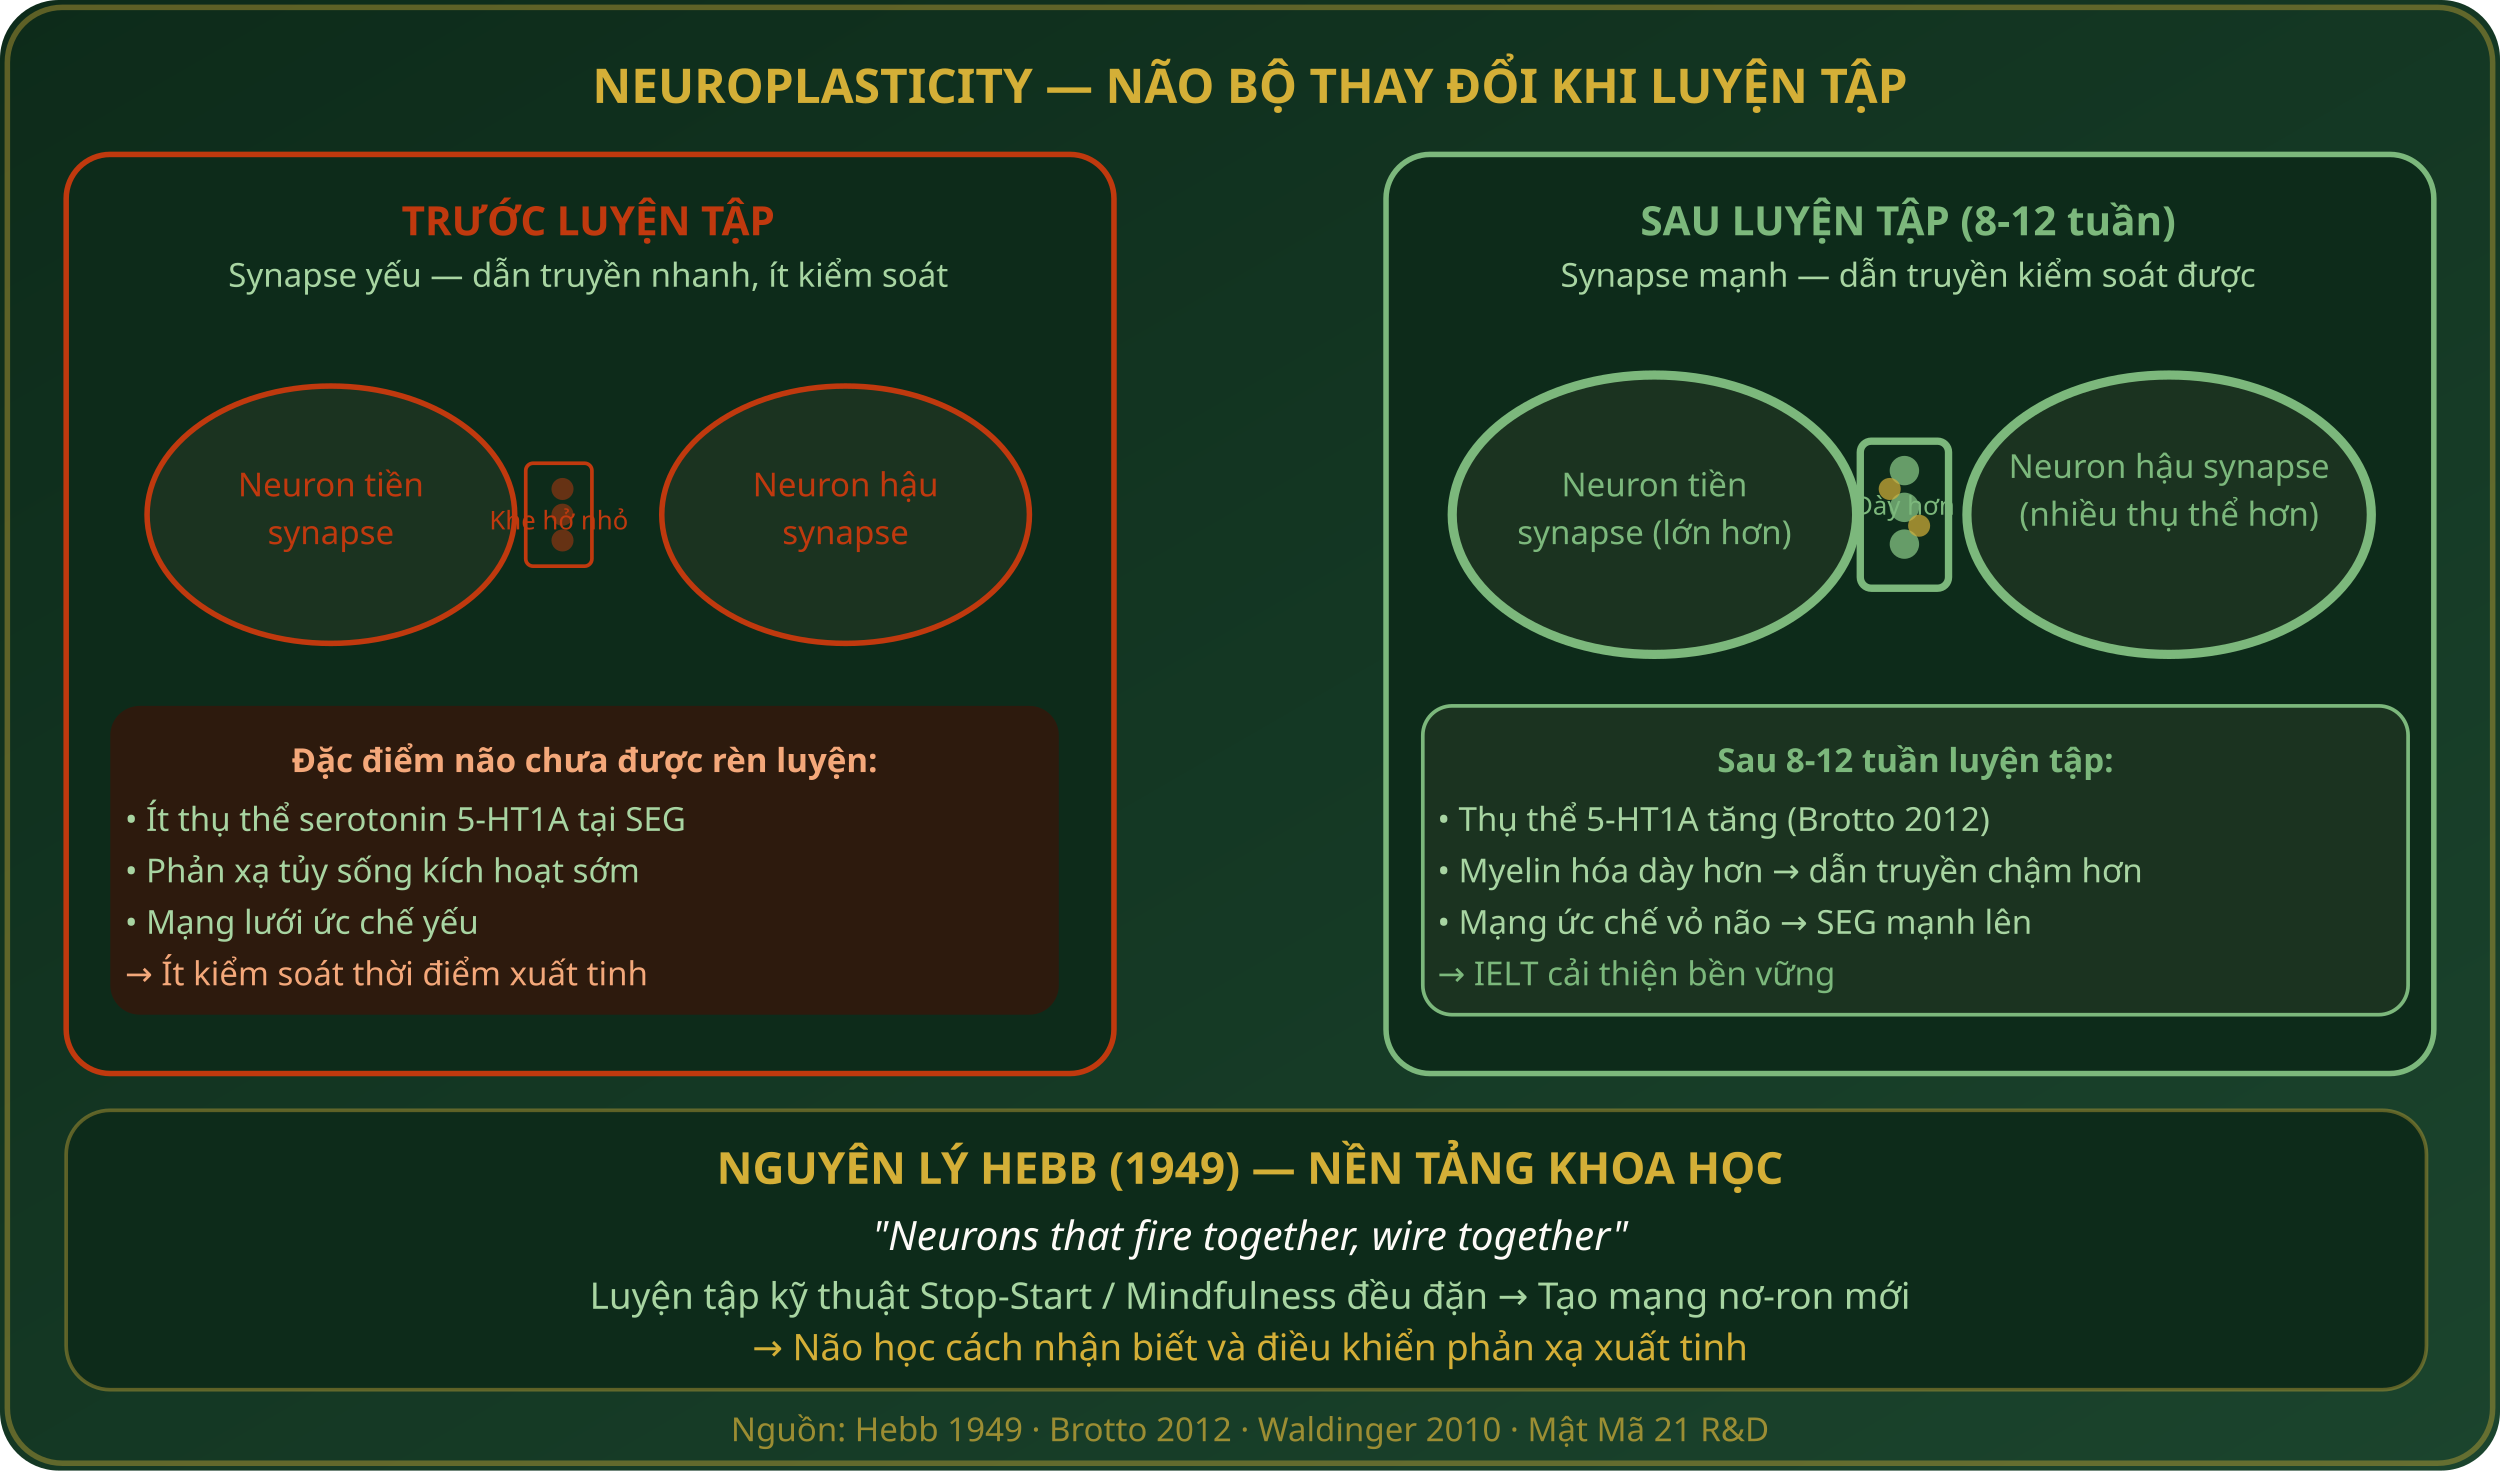
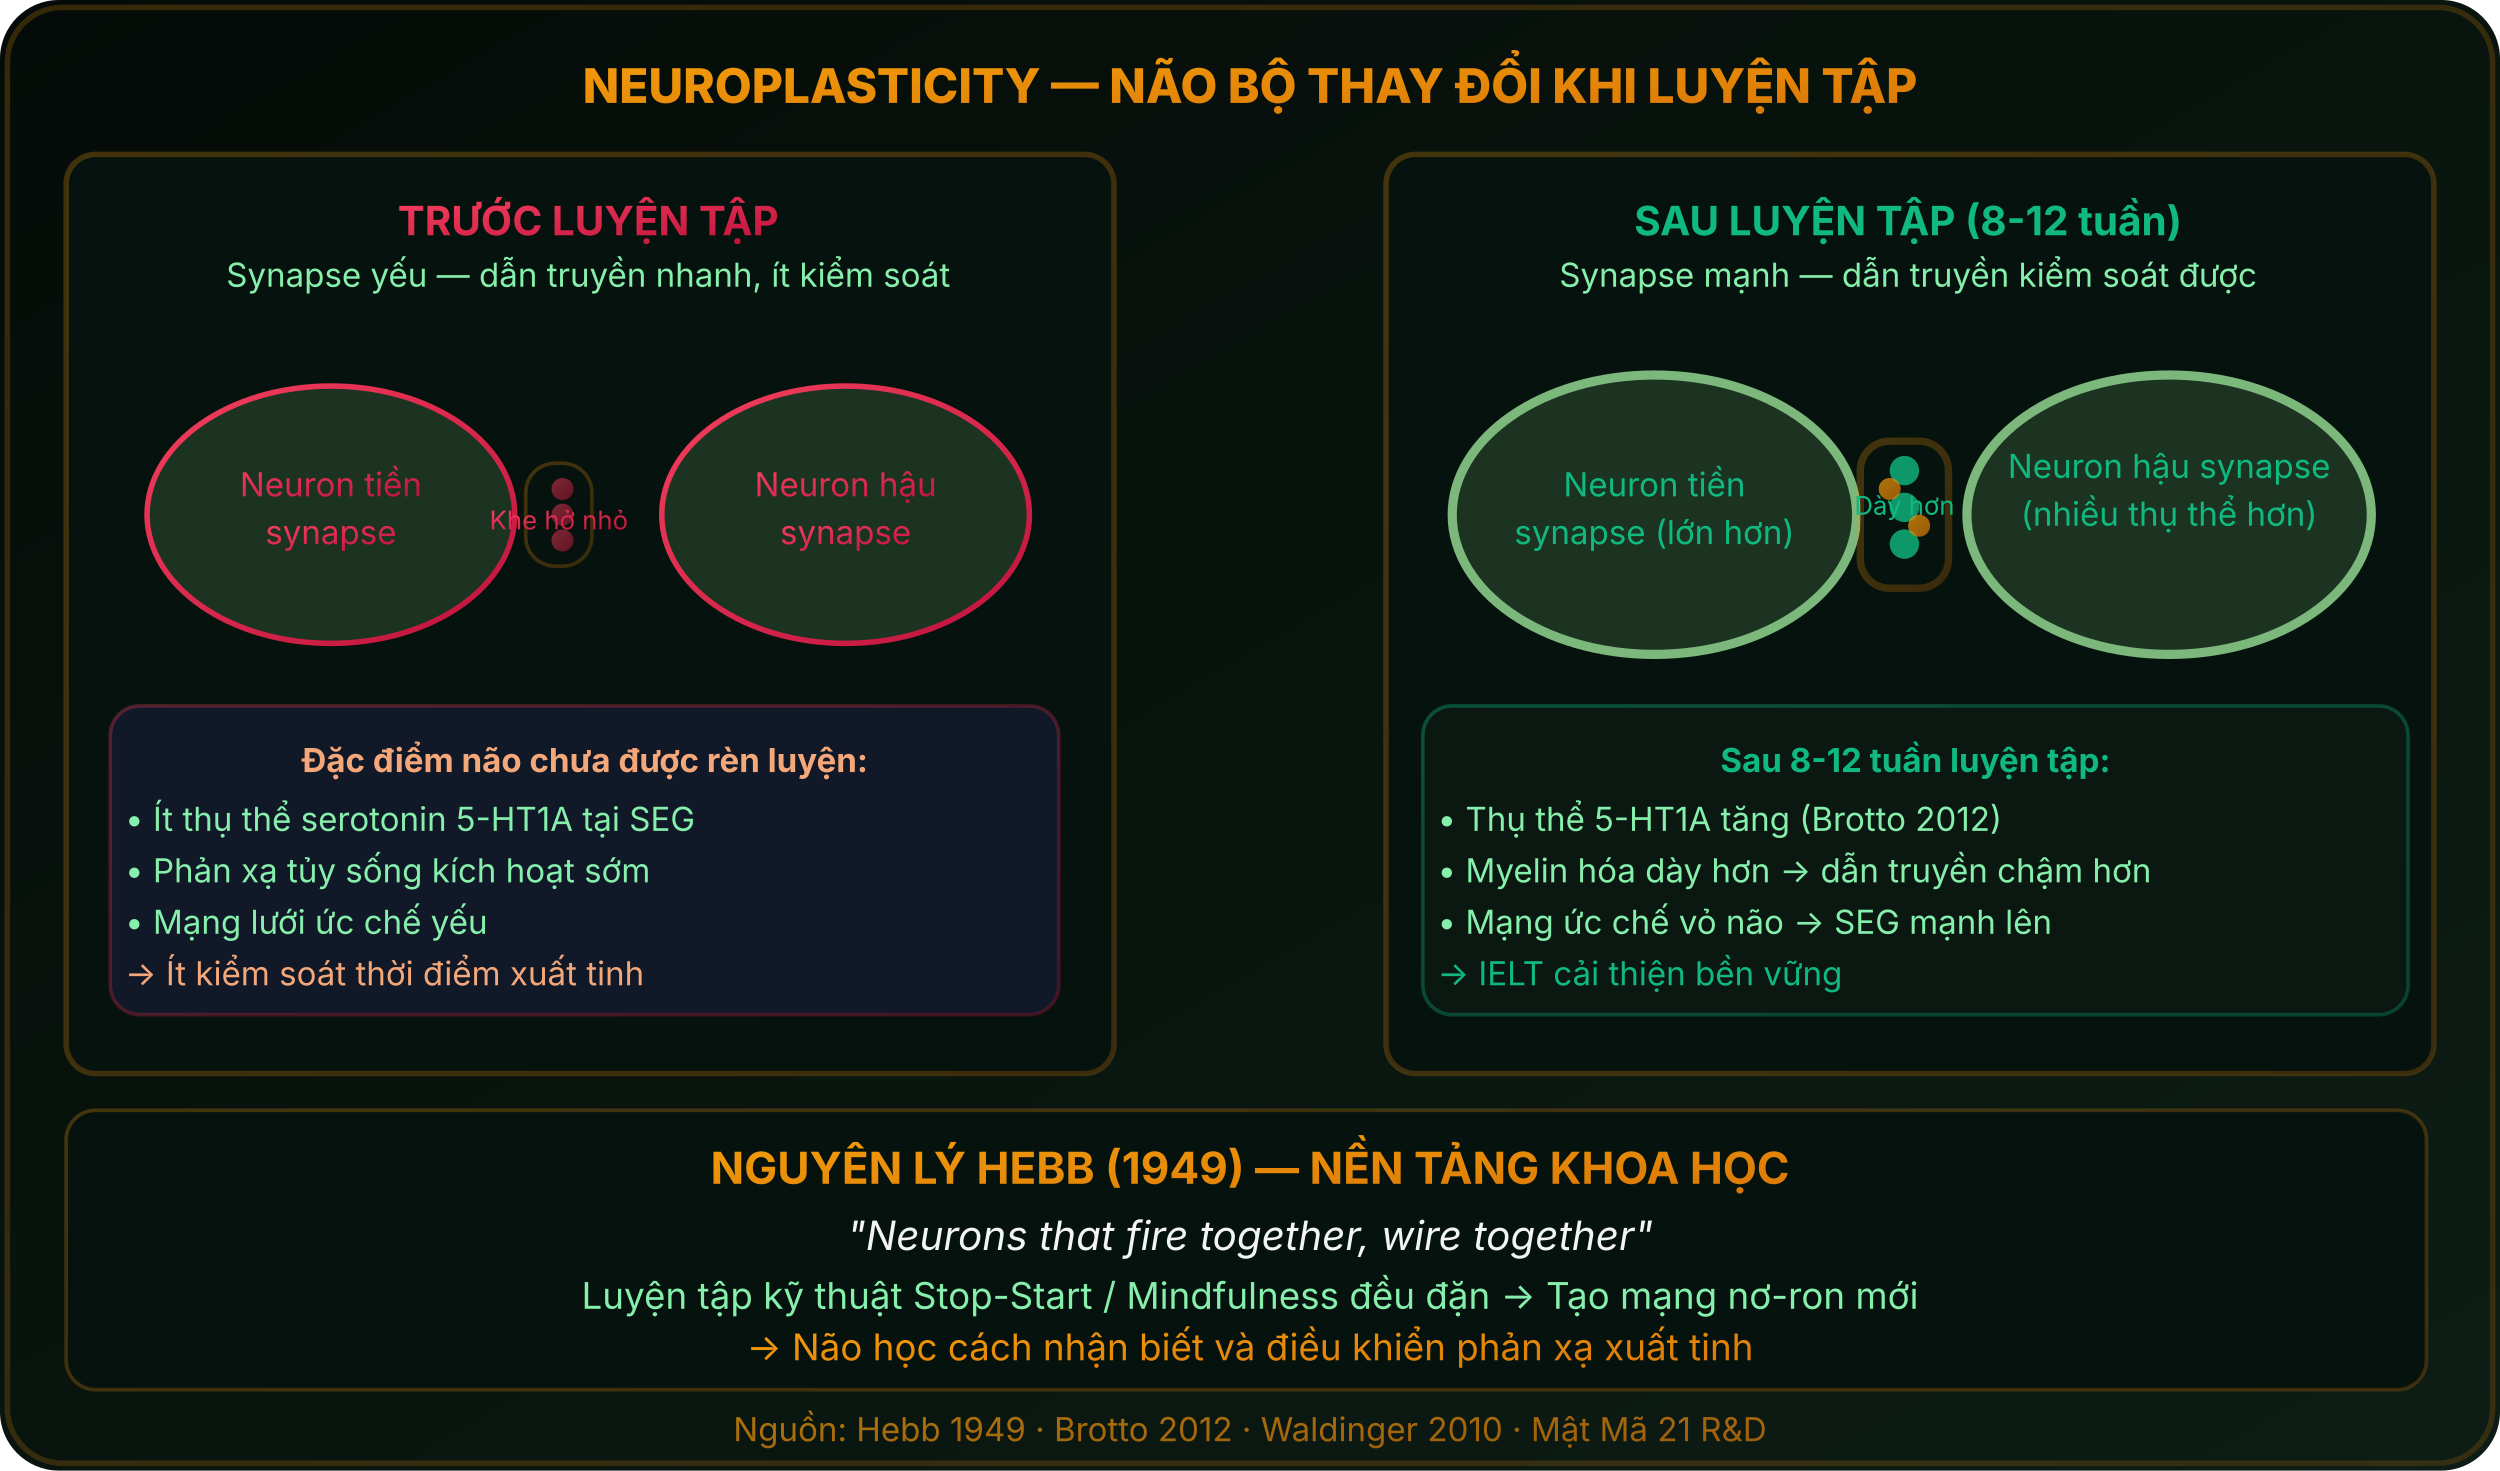
<svg xmlns="http://www.w3.org/2000/svg" viewBox="0 0 680 400" width="100%" height="100%">
  <defs>
+     <style>
+       text {
+         text-rendering: optimizeLegibility;
+         -webkit-font-smoothing: antialiased;
+         font-family: 'Plus Jakarta Sans', 'Inter', system-ui, -apple-system, sans-serif;
+       }
+       .title-text {
+         font-weight: 800;
+         letter-spacing: 1.5px;
+       }
+       .glow-path {
+         filter: url(#glow-filter);
+       }
+     </style>
+     <filter id="glow-filter" x="-20%" y="-20%" width="140%" height="140%">
+       <feGaussianBlur stdDeviation="3" result="blur" />
+       <feMerge>
+         <feMergeNode in="blur" />
+         <feMergeNode in="SourceGraphic" />
+       </feMerge>
+     </filter>
+     <linearGradient id="obsidian-bg" x1="0%" y1="0%" x2="100%" y2="100%">
+       <stop offset="0%" stop-color="#050B08" />
+       <stop offset="100%" stop-color="#0D1D15" />
+     </linearGradient>
+     <linearGradient id="neon-gold" x1="0%" y1="0%" x2="100%" y2="100%">
+       <stop offset="0%" stop-color="#F59E0B" />
+       <stop offset="100%" stop-color="#D97706" />
+     </linearGradient>
+     <linearGradient id="neon-red" x1="0%" y1="0%" x2="100%" y2="100%">
+       <stop offset="0%" stop-color="#F43F5E" />
+       <stop offset="100%" stop-color="#BE123C" />
+     </linearGradient>
+     <linearGradient id="neon-cyan" x1="0%" y1="0%" x2="100%" y2="100%">
+       <stop offset="0%" stop-color="#06B6D4" />
+       <stop offset="100%" stop-color="#0891B2" />
+     </linearGradient>
+     <linearGradient id="neon-green" x1="0%" y1="0%" x2="100%" y2="100%">
+       <stop offset="0%" stop-color="#10B981" />
+       <stop offset="100%" stop-color="#059669" />
+     </linearGradient>
    <linearGradient id="bg" x1="0%" y1="0%" x2="100%" y2="100%">
      <stop offset="0%" stop-color="#0D2B1A" />
      <stop offset="100%" stop-color="#1B442D" />
    </linearGradient>
    <marker id="arr" markerWidth="8" markerHeight="8" refX="6" refY="3" orient="auto">
-       <path d="M0,0 L0,6 L8,3 z" fill="#D4AF37" />
+       <path d="M0,0 L0,6 L8,3 z" fill="url(#neon-gold)" />
    </marker>
    <marker id="arr-blue" markerWidth="8" markerHeight="8" refX="6" refY="3" orient="auto">
-       <path d="M0,0 L0,6 L8,3 z" fill="#4A9EBF" />
+       <path d="M0,0 L0,6 L8,3 z" fill="url(#neon-cyan)" />
    </marker>
  </defs>
-   <rect width="680" height="400" rx="16" fill="url(#bg)" />
-   <rect x="2" y="2" width="676" height="396" rx="15" fill="none" stroke="#D4AF37" stroke-width="1.5" stroke-opacity="0.4" />
-   <text x="340" y="28" font-family="system-ui,sans-serif" font-size="13" font-weight="800" fill="#D4AF37" text-anchor="middle">NEUROPLASTICITY — NÃO BỘ THAY ĐỔI KHI LUYỆN TẬP</text>
-   <rect x="18" y="42" width="285" height="250" rx="12" fill="#0D2B1A" stroke="#C0390E" stroke-width="1.5" />
-   <text x="160" y="64" font-family="system-ui,sans-serif" font-size="11" font-weight="700" fill="#C0390E" text-anchor="middle">TRƯỚC LUYỆN TẬP</text>
-   <text x="160" y="78" font-family="system-ui,sans-serif" font-size="9" fill="#A8D5A2" text-anchor="middle">Synapse yếu — dẫn truyền nhanh, ít kiểm soát</text>
-   <ellipse cx="90" cy="140" rx="50" ry="35" fill="#1B3320" stroke="#C0390E" stroke-width="1.5" />
-   <text x="90" y="135" font-family="system-ui,sans-serif" font-size="9" fill="#C0390E" text-anchor="middle">Neuron tiền</text>
-   <text x="90" y="148" font-family="system-ui,sans-serif" font-size="9" fill="#C0390E" text-anchor="middle">synapse</text>
-   <rect x="143" y="126" width="18" height="28" rx="2" fill="#0D2B1A" stroke="#C0390E" stroke-width="1" />
-   <text x="152" y="144" font-family="system-ui,sans-serif" font-size="7" fill="#C0390E" text-anchor="middle">Khe hở nhỏ</text>
-   <circle cx="153" cy="133" r="3" fill="#C0390E" opacity="0.5" />
-   <circle cx="153" cy="140" r="3" fill="#C0390E" opacity="0.5" />
-   <circle cx="153" cy="147" r="3" fill="#C0390E" opacity="0.5" />
-   <ellipse cx="230" cy="140" rx="50" ry="35" fill="#1B3320" stroke="#C0390E" stroke-width="1.5" />
-   <text x="230" y="135" font-family="system-ui,sans-serif" font-size="9" fill="#C0390E" text-anchor="middle">Neuron hậu</text>
-   <text x="230" y="148" font-family="system-ui,sans-serif" font-size="9" fill="#C0390E" text-anchor="middle">synapse</text>
-   <rect x="30" y="192" width="258" height="84" rx="8" fill="#2D1A0D" />
-   <text x="159" y="210" font-family="system-ui,sans-serif" font-size="9" font-weight="700" fill="#F4A87A" text-anchor="middle">Đặc điểm não chưa được rèn luyện:</text>
-   <text x="34" y="226" font-family="system-ui,sans-serif" font-size="9" fill="#A8D5A2">• Ít thụ thể serotonin 5-HT1A tại SEG</text>
-   <text x="34" y="240" font-family="system-ui,sans-serif" font-size="9" fill="#A8D5A2">• Phản xạ tủy sống kích hoạt sớm</text>
-   <text x="34" y="254" font-family="system-ui,sans-serif" font-size="9" fill="#A8D5A2">• Mạng lưới ức chế yếu</text>
-   <text x="34" y="268" font-family="system-ui,sans-serif" font-size="9" fill="#F4A87A">→ Ít kiểm soát thời điểm xuất tinh</text>
-   <rect x="377" y="42" width="285" height="250" rx="12" fill="#0D2B1A" stroke="#7CB87C" stroke-width="1.5" />
-   <text x="519" y="64" font-family="system-ui,sans-serif" font-size="11" font-weight="700" fill="#7CB87C" text-anchor="middle">SAU LUYỆN TẬP (8-12 tuần)</text>
-   <text x="519" y="78" font-family="system-ui,sans-serif" font-size="9" fill="#A8D5A2" text-anchor="middle">Synapse mạnh — dẫn truyền kiểm soát được</text>
+   <rect width="680" height="400" rx="16" fill="url(#obsidian-bg)" />
+   <rect x="2" y="2" width="676" height="396" rx="15" fill="none" stroke="url(#neon-gold)" stroke-width="1.5" stroke-opacity="0.2" />
+   <text x="340" y="28" font-family="'Plus Jakarta Sans', 'Inter', system-ui, sans-serif" font-size="13" font-weight="800" fill="url(#neon-gold)" text-anchor="middle">NEUROPLASTICITY — NÃO BỘ THAY ĐỔI KHI LUYỆN TẬP</text>
+   <rect x="18" y="42" width="285" height="250" rx="8" fill="#06120D" stroke="url(#neon-gold)" stroke-width="1.5" stroke-opacity="0.25" ry="8" />
+   <text x="160" y="64" font-family="'Plus Jakarta Sans', 'Inter', system-ui, sans-serif" font-size="11" font-weight="700" fill="url(#neon-red)" text-anchor="middle">TRƯỚC LUYỆN TẬP</text>
+   <text x="160" y="78" font-family="'Plus Jakarta Sans', 'Inter', system-ui, sans-serif" font-size="9" fill="#86EFAC" text-anchor="middle">Synapse yếu — dẫn truyền nhanh, ít kiểm soát</text>
+   <ellipse cx="90" cy="140" rx="50" ry="35" fill="#1B3320" stroke="url(#neon-red)" stroke-width="1.5" />
+   <text x="90" y="135" font-family="'Plus Jakarta Sans', 'Inter', system-ui, sans-serif" font-size="9" fill="url(#neon-red)" text-anchor="middle">Neuron tiền</text>
+   <text x="90" y="148" font-family="'Plus Jakarta Sans', 'Inter', system-ui, sans-serif" font-size="9" fill="url(#neon-red)" text-anchor="middle">synapse</text>
+   <rect x="143" y="126" width="18" height="28" rx="8" fill="#06120D" stroke="url(#neon-gold)" stroke-width="1" stroke-opacity="0.25" ry="8" />
+   <text x="152" y="144" font-family="'Plus Jakarta Sans', 'Inter', system-ui, sans-serif" font-size="7" fill="url(#neon-red)" text-anchor="middle">Khe hở nhỏ</text>
+   <circle cx="153" cy="133" r="3" fill="url(#neon-red)" opacity="0.5" />
+   <circle cx="153" cy="140" r="3" fill="url(#neon-red)" opacity="0.5" />
+   <circle cx="153" cy="147" r="3" fill="url(#neon-red)" opacity="0.5" />
+   <ellipse cx="230" cy="140" rx="50" ry="35" fill="#1B3320" stroke="url(#neon-red)" stroke-width="1.5" />
+   <text x="230" y="135" font-family="'Plus Jakarta Sans', 'Inter', system-ui, sans-serif" font-size="9" fill="url(#neon-red)" text-anchor="middle">Neuron hậu</text>
+   <text x="230" y="148" font-family="'Plus Jakarta Sans', 'Inter', system-ui, sans-serif" font-size="9" fill="url(#neon-red)" text-anchor="middle">synapse</text>
+   <rect x="30" y="192" width="258" height="84" rx="8" fill="#111827" stroke="url(#neon-red)" stroke-opacity="0.3" ry="8" />
+   <text x="159" y="210" font-family="'Plus Jakarta Sans', 'Inter', system-ui, sans-serif" font-size="9" font-weight="700" fill="#F4A87A" text-anchor="middle">Đặc điểm não chưa được rèn luyện:</text>
+   <text x="34" y="226" font-family="'Plus Jakarta Sans', 'Inter', system-ui, sans-serif" font-size="9" fill="#86EFAC">• Ít thụ thể serotonin 5-HT1A tại SEG</text>
+   <text x="34" y="240" font-family="'Plus Jakarta Sans', 'Inter', system-ui, sans-serif" font-size="9" fill="#86EFAC">• Phản xạ tủy sống kích hoạt sớm</text>
+   <text x="34" y="254" font-family="'Plus Jakarta Sans', 'Inter', system-ui, sans-serif" font-size="9" fill="#86EFAC">• Mạng lưới ức chế yếu</text>
+   <text x="34" y="268" font-family="'Plus Jakarta Sans', 'Inter', system-ui, sans-serif" font-size="9" fill="#F4A87A">→ Ít kiểm soát thời điểm xuất tinh</text>
+   <rect x="377" y="42" width="285" height="250" rx="8" fill="#06120D" stroke="url(#neon-gold)" stroke-width="1.5" stroke-opacity="0.25" ry="8" />
+   <text x="519" y="64" font-family="'Plus Jakarta Sans', 'Inter', system-ui, sans-serif" font-size="11" font-weight="700" fill="#10B981" text-anchor="middle">SAU LUYỆN TẬP (8-12 tuần)</text>
+   <text x="519" y="78" font-family="'Plus Jakarta Sans', 'Inter', system-ui, sans-serif" font-size="9" fill="#86EFAC" text-anchor="middle">Synapse mạnh — dẫn truyền kiểm soát được</text>
  <ellipse cx="450" cy="140" rx="55" ry="38" fill="#1B3320" stroke="#7CB87C" stroke-width="2.5" />
-   <text x="450" y="135" font-family="system-ui,sans-serif" font-size="9" fill="#7CB87C" text-anchor="middle">Neuron tiền</text>
-   <text x="450" y="148" font-family="system-ui,sans-serif" font-size="9" fill="#7CB87C" text-anchor="middle">synapse (lớn hơn)</text>
-   <rect x="506" y="120" width="24" height="40" rx="3" fill="#0D2B1A" stroke="#7CB87C" stroke-width="2" />
-   <text x="518" y="140" font-family="system-ui,sans-serif" font-size="7" fill="#7CB87C" text-anchor="middle">Dày hơn</text>
-   <circle cx="518" cy="128" r="4" fill="#7CB87C" opacity="0.8" />
-   <circle cx="518" cy="138" r="4" fill="#7CB87C" opacity="0.8" />
-   <circle cx="518" cy="148" r="4" fill="#7CB87C" opacity="0.8" />
-   <circle cx="514" cy="133" r="3" fill="#D4AF37" opacity="0.7" />
-   <circle cx="522" cy="143" r="3" fill="#D4AF37" opacity="0.7" />
+   <text x="450" y="135" font-family="'Plus Jakarta Sans', 'Inter', system-ui, sans-serif" font-size="9" fill="#10B981" text-anchor="middle">Neuron tiền</text>
+   <text x="450" y="148" font-family="'Plus Jakarta Sans', 'Inter', system-ui, sans-serif" font-size="9" fill="#10B981" text-anchor="middle">synapse (lớn hơn)</text>
+   <rect x="506" y="120" width="24" height="40" rx="8" fill="#06120D" stroke="url(#neon-gold)" stroke-width="2" stroke-opacity="0.25" ry="8" />
+   <text x="518" y="140" font-family="'Plus Jakarta Sans', 'Inter', system-ui, sans-serif" font-size="7" fill="#10B981" text-anchor="middle">Dày hơn</text>
+   <circle cx="518" cy="128" r="4" fill="#10B981" opacity="0.8" />
+   <circle cx="518" cy="138" r="4" fill="#10B981" opacity="0.8" />
+   <circle cx="518" cy="148" r="4" fill="#10B981" opacity="0.8" />
+   <circle cx="514" cy="133" r="3" fill="url(#neon-gold)" opacity="0.7" />
+   <circle cx="522" cy="143" r="3" fill="url(#neon-gold)" opacity="0.7" />
  <ellipse cx="590" cy="140" rx="55" ry="38" fill="#1B3320" stroke="#7CB87C" stroke-width="2.5" />
-   <text x="590" y="130" font-family="system-ui,sans-serif" font-size="9" fill="#7CB87C" text-anchor="middle">Neuron hậu synapse</text>
-   <text x="590" y="143" font-family="system-ui,sans-serif" font-size="9" fill="#7CB87C" text-anchor="middle">(nhiều thụ thể hơn)</text>
-   <rect x="387" y="192" width="268" height="84" rx="8" fill="#1B3320" stroke="#7CB87C" stroke-width="1" />
-   <text x="521" y="210" font-family="system-ui,sans-serif" font-size="9" font-weight="700" fill="#7CB87C" text-anchor="middle">Sau 8-12 tuần luyện tập:</text>
-   <text x="391" y="226" font-family="system-ui,sans-serif" font-size="9" fill="#A8D5A2">• Thụ thể 5-HT1A tăng (Brotto 2012)</text>
-   <text x="391" y="240" font-family="system-ui,sans-serif" font-size="9" fill="#A8D5A2">• Myelin hóa dày hơn → dẫn truyền chậm hơn</text>
-   <text x="391" y="254" font-family="system-ui,sans-serif" font-size="9" fill="#A8D5A2">• Mạng ức chế vỏ não → SEG mạnh lên</text>
-   <text x="391" y="268" font-family="system-ui,sans-serif" font-size="9" fill="#7CB87C">→ IELT cải thiện bền vững</text>
-   <rect x="18" y="302" width="642" height="76" rx="12" fill="#0D2B1A" stroke="#D4AF37" stroke-width="1" stroke-opacity="0.4" />
-   <text x="340" y="322" font-family="system-ui,sans-serif" font-size="12" font-weight="700" fill="#D4AF37" text-anchor="middle">NGUYÊN LÝ HEBB (1949) — NỀN TẢNG KHOA HỌC</text>
-   <text x="340" y="340" font-family="system-ui,sans-serif" font-size="11" fill="#FDFBF7" text-anchor="middle" font-style="italic">"Neurons that fire together, wire together"</text>
-   <text x="340" y="356" font-family="system-ui,sans-serif" font-size="10" fill="#A8D5A2" text-anchor="middle">Luyện tập kỹ thuật Stop-Start / Mindfulness đều đặn → Tạo mạng nơ-ron mới</text>
-   <text x="340" y="370" font-family="system-ui,sans-serif" font-size="10" fill="#D4AF37" text-anchor="middle">→ Não học cách nhận biết và điều khiển phản xạ xuất tinh</text>
-   <text x="340" y="392" font-family="system-ui,sans-serif" font-size="9" fill="#D4AF37" text-anchor="middle" opacity="0.7">Nguồn: Hebb 1949 · Brotto 2012 · Waldinger 2010 · Mật Mã 21 R&amp;D</text>
+   <text x="590" y="130" font-family="'Plus Jakarta Sans', 'Inter', system-ui, sans-serif" font-size="9" fill="#10B981" text-anchor="middle">Neuron hậu synapse</text>
+   <text x="590" y="143" font-family="'Plus Jakarta Sans', 'Inter', system-ui, sans-serif" font-size="9" fill="#10B981" text-anchor="middle">(nhiều thụ thể hơn)</text>
+   <rect x="387" y="192" width="268" height="84" rx="8" fill="#0A1811" stroke="url(#neon-green)" stroke-width="1" stroke-opacity="0.35" ry="8" />
+   <text x="521" y="210" font-family="'Plus Jakarta Sans', 'Inter', system-ui, sans-serif" font-size="9" font-weight="700" fill="#10B981" text-anchor="middle">Sau 8-12 tuần luyện tập:</text>
+   <text x="391" y="226" font-family="'Plus Jakarta Sans', 'Inter', system-ui, sans-serif" font-size="9" fill="#86EFAC">• Thụ thể 5-HT1A tăng (Brotto 2012)</text>
+   <text x="391" y="240" font-family="'Plus Jakarta Sans', 'Inter', system-ui, sans-serif" font-size="9" fill="#86EFAC">• Myelin hóa dày hơn → dẫn truyền chậm hơn</text>
+   <text x="391" y="254" font-family="'Plus Jakarta Sans', 'Inter', system-ui, sans-serif" font-size="9" fill="#86EFAC">• Mạng ức chế vỏ não → SEG mạnh lên</text>
+   <text x="391" y="268" font-family="'Plus Jakarta Sans', 'Inter', system-ui, sans-serif" font-size="9" fill="#10B981">→ IELT cải thiện bền vững</text>
+   <rect x="18" y="302" width="642" height="76" rx="8" fill="#06120D" stroke="url(#neon-gold)" stroke-width="1" stroke-opacity="0.25" ry="8" />
+   <text x="340" y="322" font-family="'Plus Jakarta Sans', 'Inter', system-ui, sans-serif" font-size="12" font-weight="700" fill="url(#neon-gold)" text-anchor="middle">NGUYÊN LÝ HEBB (1949) — NỀN TẢNG KHOA HỌC</text>
+   <text x="340" y="340" font-family="'Plus Jakarta Sans', 'Inter', system-ui, sans-serif" font-size="11" fill="#F3F4F6" text-anchor="middle" font-style="italic">"Neurons that fire together, wire together"</text>
+   <text x="340" y="356" font-family="'Plus Jakarta Sans', 'Inter', system-ui, sans-serif" font-size="10" fill="#86EFAC" text-anchor="middle">Luyện tập kỹ thuật Stop-Start / Mindfulness đều đặn → Tạo mạng nơ-ron mới</text>
+   <text x="340" y="370" font-family="'Plus Jakarta Sans', 'Inter', system-ui, sans-serif" font-size="10" fill="url(#neon-gold)" text-anchor="middle">→ Não học cách nhận biết và điều khiển phản xạ xuất tinh</text>
+   <text x="340" y="392" font-family="'Plus Jakarta Sans', 'Inter', system-ui, sans-serif" font-size="9" fill="url(#neon-gold)" text-anchor="middle" opacity="0.7">Nguồn: Hebb 1949 · Brotto 2012 · Waldinger 2010 · Mật Mã 21 R&amp;D</text>
</svg>
